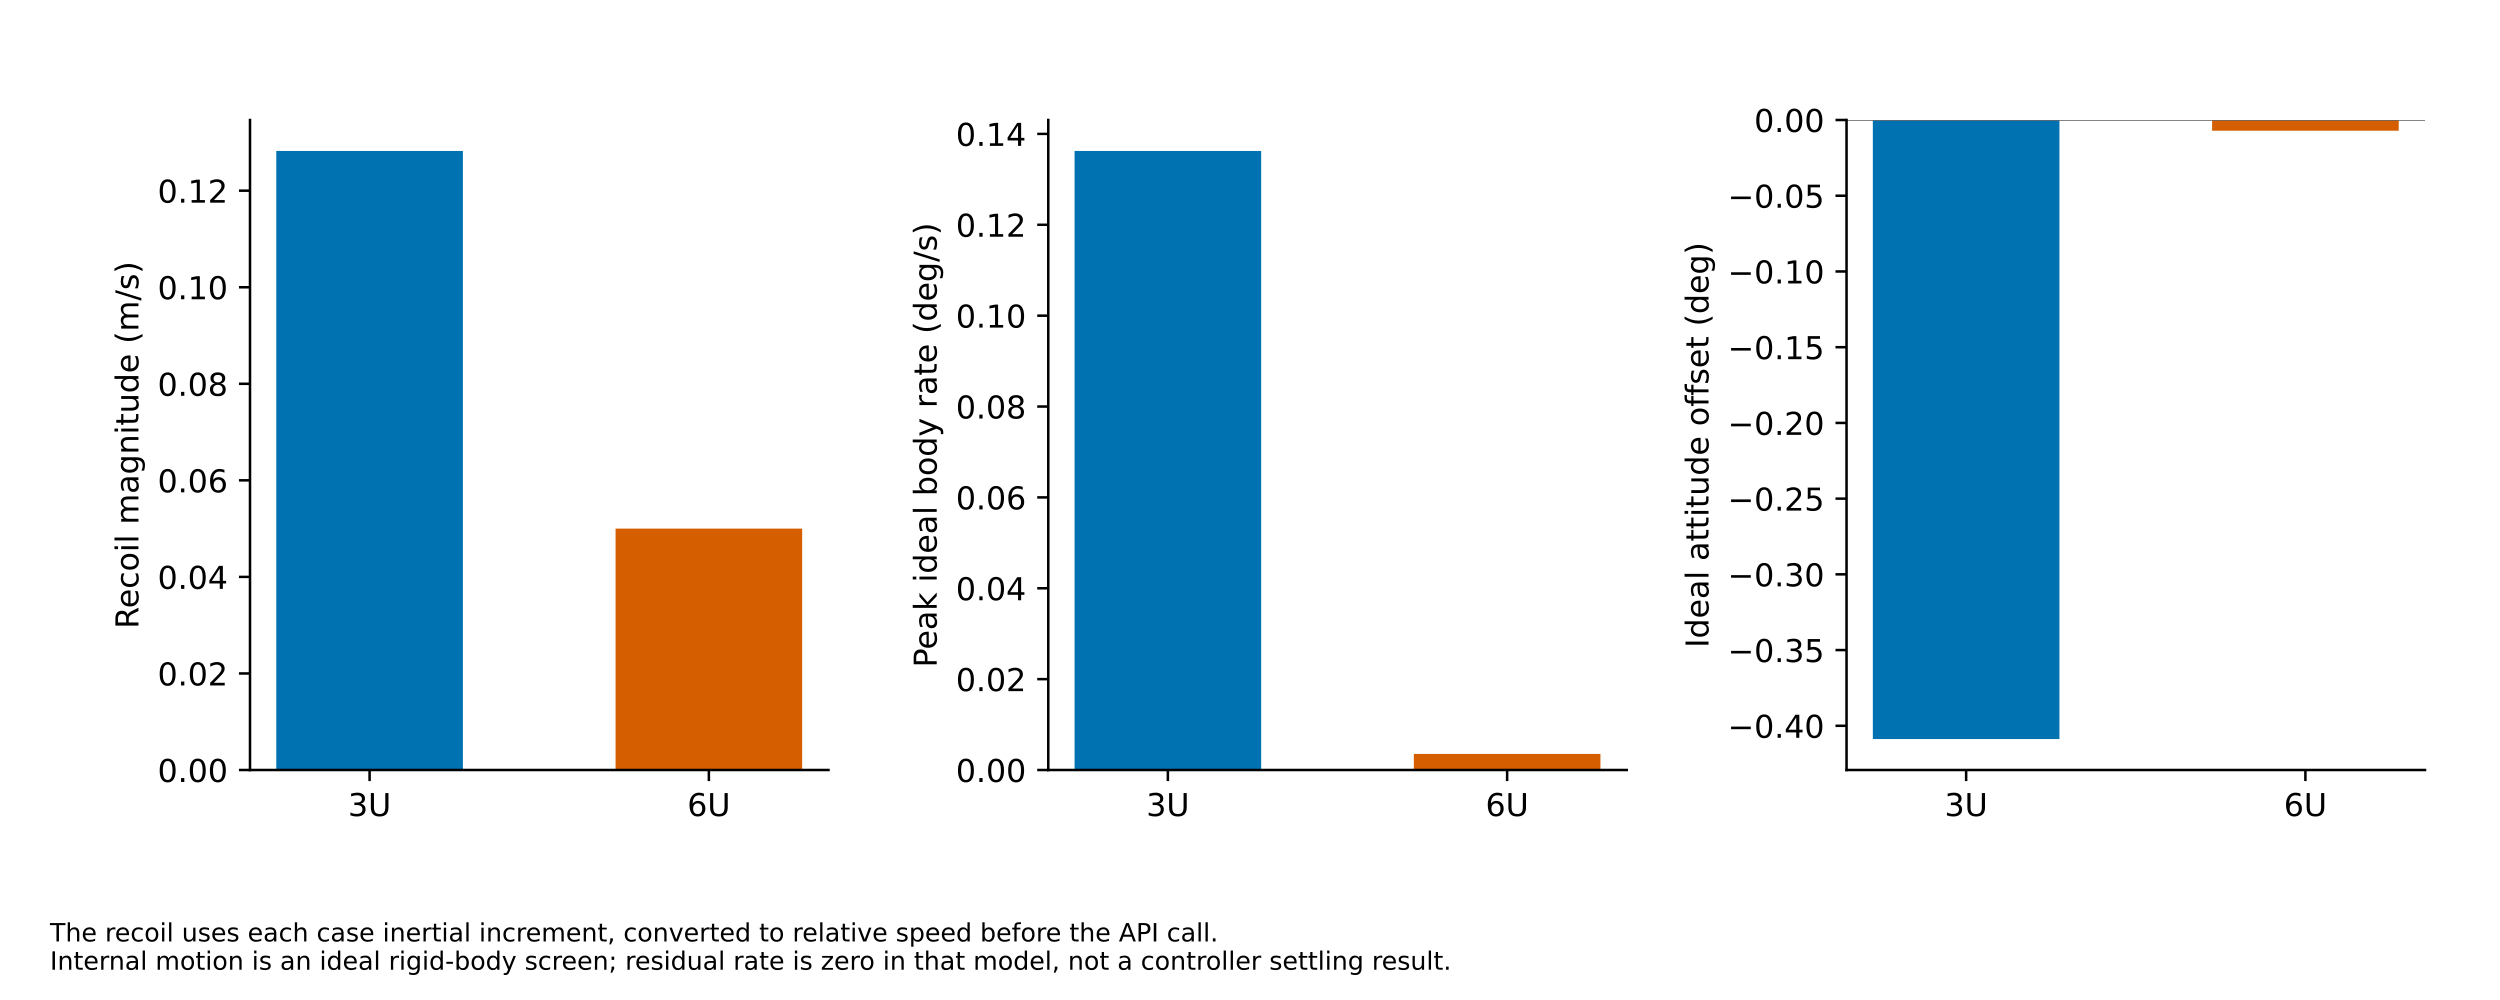
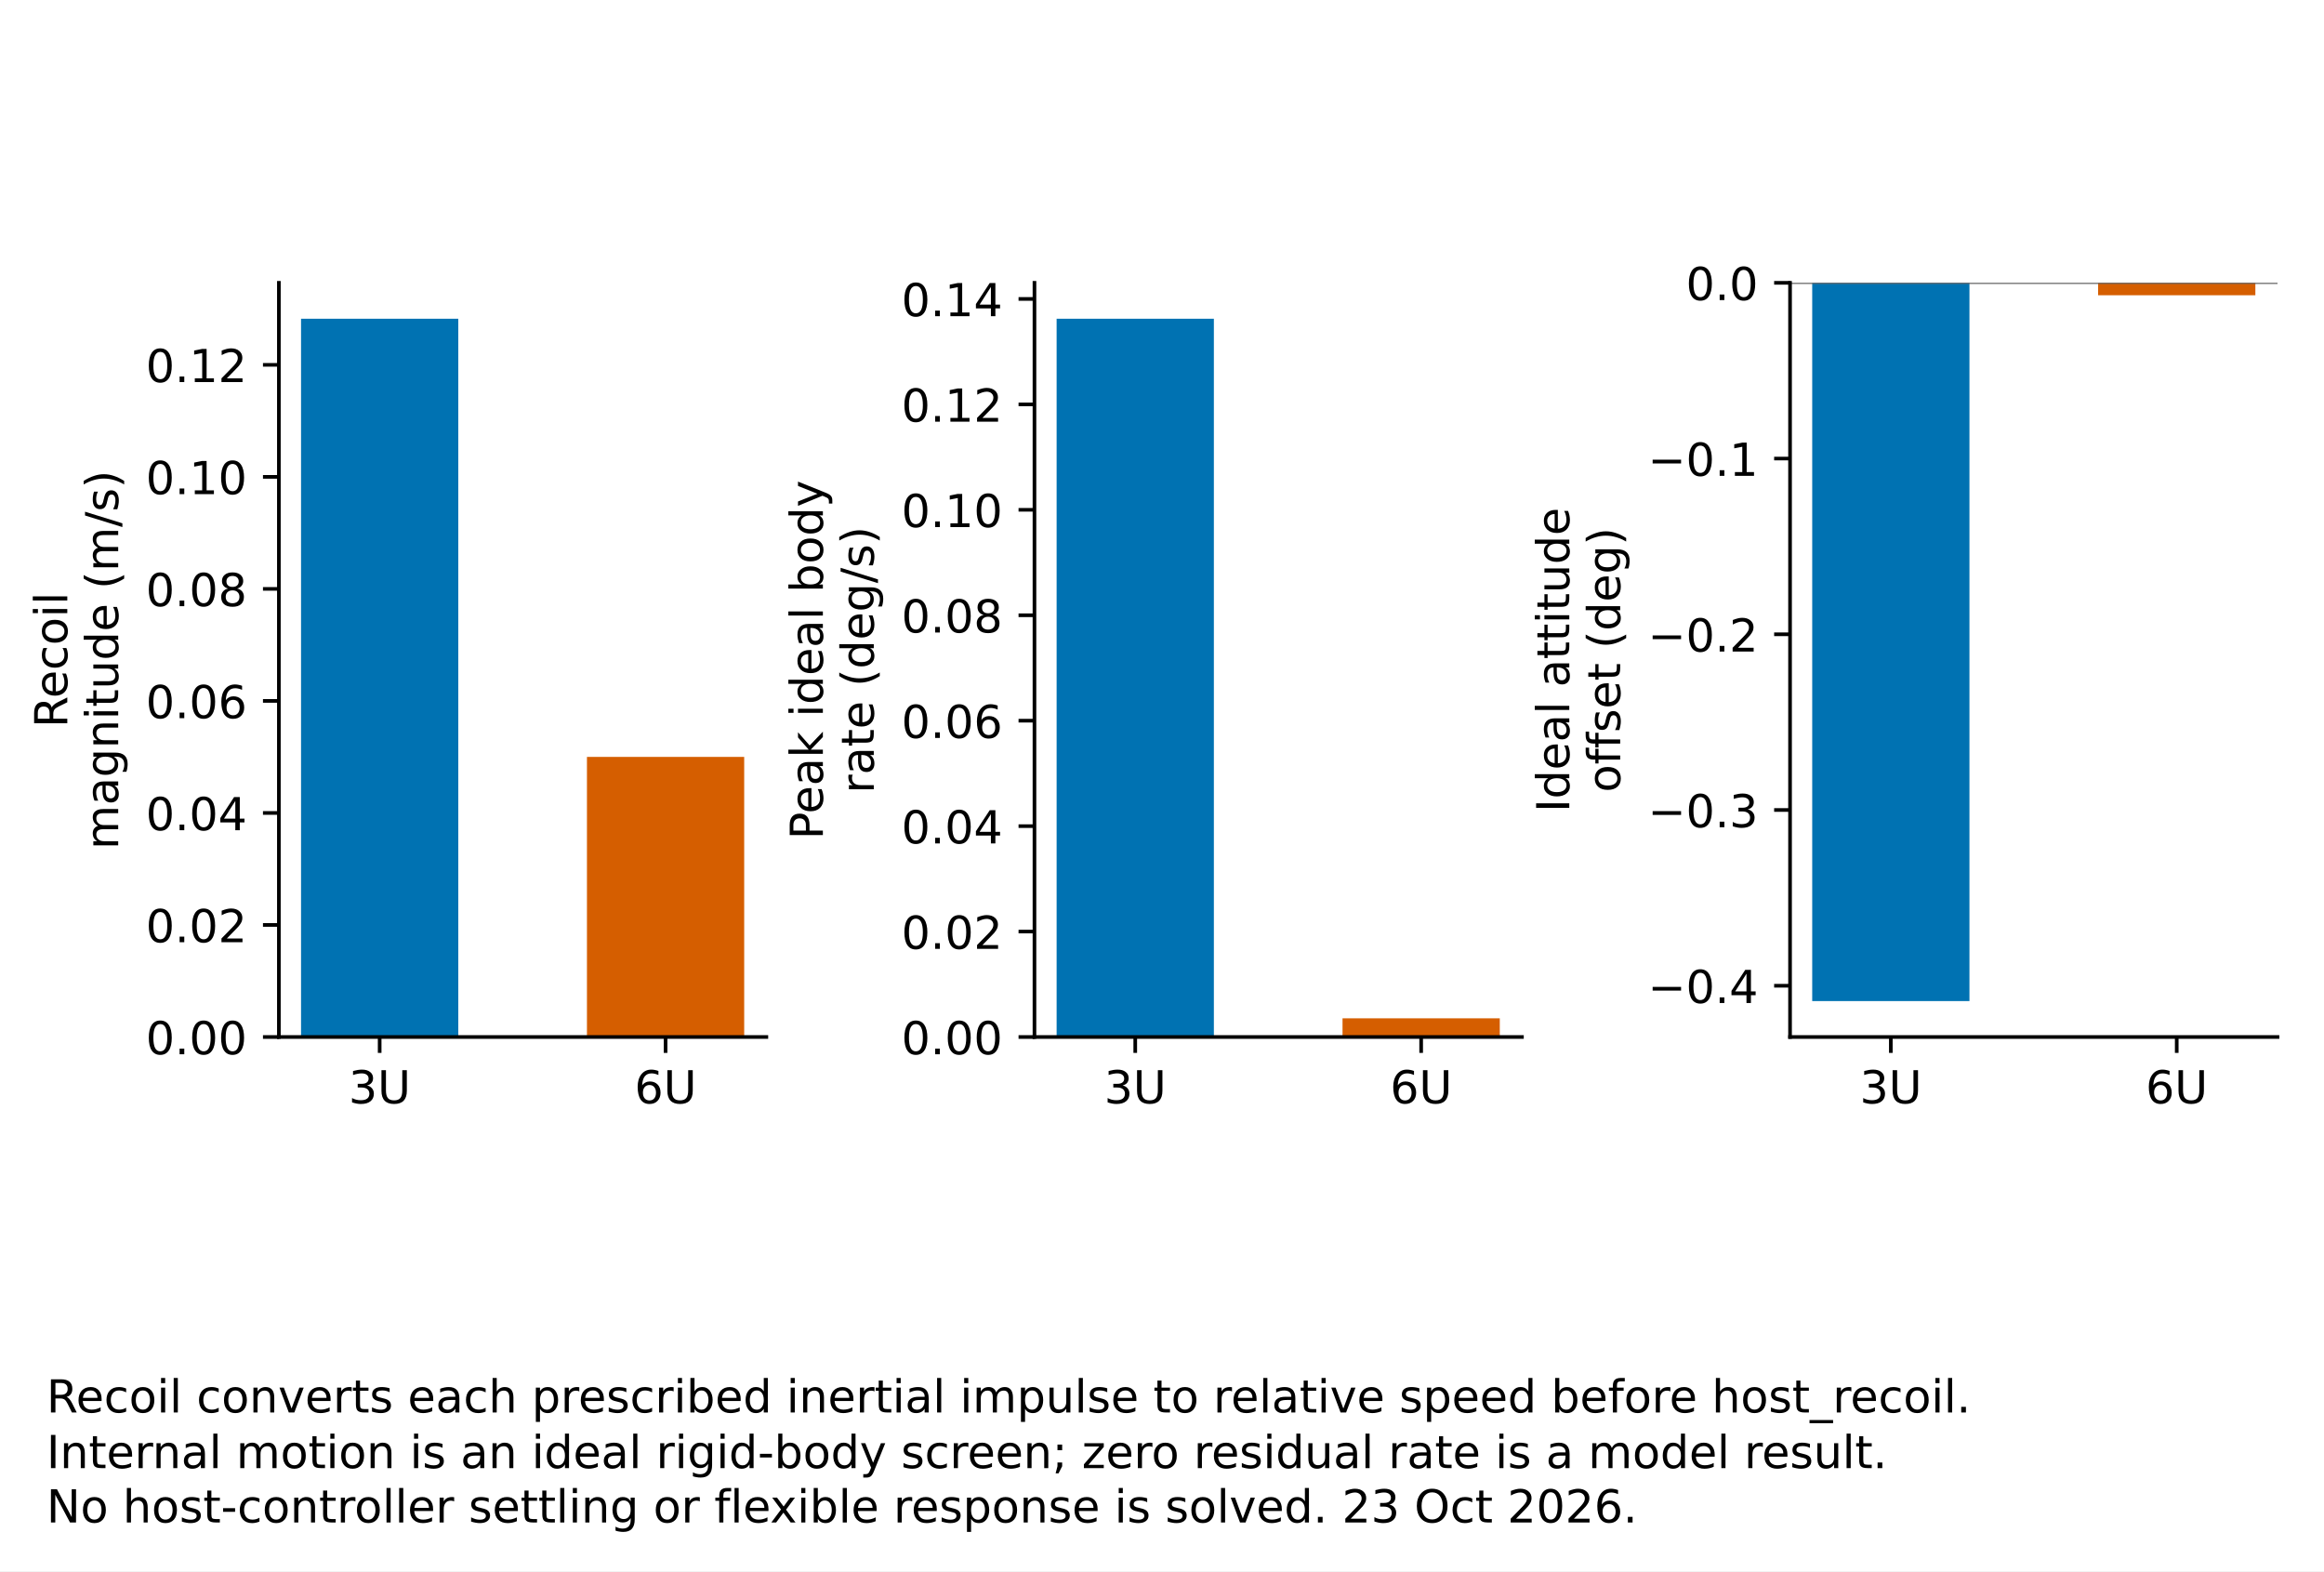
- <svg xmlns="http://www.w3.org/2000/svg" xmlns:xlink="http://www.w3.org/1999/xlink" width="792pt" height="316.8pt" viewBox="0 0 792 316.8" version="1.1">
+ <svg xmlns="http://www.w3.org/2000/svg" xmlns:xlink="http://www.w3.org/1999/xlink" width="511.2pt" height="345.6pt" viewBox="0 0 511.2 345.6" version="1.1">
  <defs>
    <style type="text/css">*{stroke-linejoin: round; stroke-linecap: butt}</style>
  </defs>
  <g id="figure_1">
    <g id="patch_1">
-       <path d="M 0 316.8 L 792 316.8 L 792 0 L 0 0 z " style="fill: #ffffff" />
+       <path d="M 0 345.6 L 511.2 345.6 L 511.2 0 L 0 0 z " style="fill: #ffffff" />
    </g>
    <g id="axes_1">
      <g id="patch_2">
-         <path d="M 79.2 243.936 L 262.455 243.936 L 262.455 38.016 L 79.2 38.016 z " style="fill: #ffffff" />
-       </g>
-       <g id="patch_3">
-         <path d="M 87.53 243.936 L 146.644 243.936 L 146.644 47.822 L 87.53 47.822 z " clip-path="url(#p32ae43f2ca)" style="fill: #0072b2" />
-       </g>
-       <g id="patch_4">
-         <path d="M 195.011 243.936 L 254.126 243.936 L 254.126 167.467 L 195.011 167.467 z " clip-path="url(#p32ae43f2ca)" style="fill: #d55e00" />
+         <path d="M 61.344 228.096 L 168.571 228.096 L 168.571 62.208 L 61.344 62.208 z " style="fill: #ffffff" />
      </g>
      <g id="matplotlib.axis_1">
        <g id="xtick_1">
          <g id="line2d_1">
            <defs>
              <path id="m3ff86016a6" d="M 0 0 L 0 3.5 " style="stroke: #000000; stroke-width: 0.8" />
            </defs>
            <g>
-               <use xlink:href="#m3ff86016a6" x="117.087" y="243.936" style="stroke: #000000; stroke-width: 0.8" />
+               <use xlink:href="#m3ff86016a6" x="83.513" y="228.096" style="stroke: #000000; stroke-width: 0.8" />
            </g>
          </g>
          <g id="text_1">
-             <text style="font-size: 10px; font-family: 'DejaVu Sans'; text-anchor: middle" x="117.087" y="258.534" transform="rotate(-0 117.0871 258.5344)">3U</text>
+             <text style="font-size: 10px; font-family: 'DejaVu Sans'; text-anchor: middle" x="83.513" y="242.694" transform="rotate(-0 83.5127 242.6944)">3U</text>
          </g>
        </g>
        <g id="xtick_2">
          <g id="line2d_2">
            <g>
-               <use xlink:href="#m3ff86016a6" x="224.568" y="243.936" style="stroke: #000000; stroke-width: 0.8" />
+               <use xlink:href="#m3ff86016a6" x="146.403" y="228.096" style="stroke: #000000; stroke-width: 0.8" />
            </g>
          </g>
          <g id="text_2">
-             <text style="font-size: 10px; font-family: 'DejaVu Sans'; text-anchor: middle" x="224.568" y="258.534" transform="rotate(-0 224.5682 258.5344)">6U</text>
+             <text style="font-size: 10px; font-family: 'DejaVu Sans'; text-anchor: middle" x="146.403" y="242.694" transform="rotate(-0 146.4026 242.6944)">6U</text>
          </g>
        </g>
      </g>
      <g id="matplotlib.axis_2">
        <g id="ytick_1">
          <g id="line2d_3">
            <defs>
              <path id="mac8dbd2779" d="M 0 0 L -3.5 0 " style="stroke: #000000; stroke-width: 0.8" />
            </defs>
            <g>
-               <use xlink:href="#mac8dbd2779" x="79.2" y="243.936" style="stroke: #000000; stroke-width: 0.8" />
+               <use xlink:href="#mac8dbd2779" x="61.344" y="228.096" style="stroke: #000000; stroke-width: 0.8" />
            </g>
          </g>
          <g id="text_3">
-             <text style="font-size: 10px; font-family: 'DejaVu Sans'; text-anchor: end" x="72.2" y="247.735" transform="rotate(-0 72.2 247.7352)">0.00</text>
+             <text style="font-size: 10px; font-family: 'DejaVu Sans'; text-anchor: end" x="54.344" y="231.895" transform="rotate(-0 54.344 231.8952)">0.00</text>
          </g>
        </g>
        <g id="ytick_2">
          <g id="line2d_4">
            <g>
-               <use xlink:href="#mac8dbd2779" x="79.2" y="213.349" style="stroke: #000000; stroke-width: 0.8" />
+               <use xlink:href="#mac8dbd2779" x="61.344" y="203.455" style="stroke: #000000; stroke-width: 0.8" />
            </g>
          </g>
          <g id="text_4">
-             <text style="font-size: 10px; font-family: 'DejaVu Sans'; text-anchor: end" x="72.2" y="217.148" transform="rotate(-0 72.2 217.1478)">0.02</text>
+             <text style="font-size: 10px; font-family: 'DejaVu Sans'; text-anchor: end" x="54.344" y="207.254" transform="rotate(-0 54.344 207.2542)">0.02</text>
          </g>
        </g>
        <g id="ytick_3">
          <g id="line2d_5">
            <g>
-               <use xlink:href="#mac8dbd2779" x="79.2" y="182.761" style="stroke: #000000; stroke-width: 0.8" />
+               <use xlink:href="#mac8dbd2779" x="61.344" y="178.814" style="stroke: #000000; stroke-width: 0.8" />
            </g>
          </g>
          <g id="text_5">
-             <text style="font-size: 10px; font-family: 'DejaVu Sans'; text-anchor: end" x="72.2" y="186.56" transform="rotate(-0 72.2 186.5604)">0.04</text>
+             <text style="font-size: 10px; font-family: 'DejaVu Sans'; text-anchor: end" x="54.344" y="182.613" transform="rotate(-0 54.344 182.6131)">0.04</text>
          </g>
        </g>
        <g id="ytick_4">
          <g id="line2d_6">
            <g>
-               <use xlink:href="#mac8dbd2779" x="79.2" y="152.174" style="stroke: #000000; stroke-width: 0.8" />
+               <use xlink:href="#mac8dbd2779" x="61.344" y="154.173" style="stroke: #000000; stroke-width: 0.8" />
            </g>
          </g>
          <g id="text_6">
-             <text style="font-size: 10px; font-family: 'DejaVu Sans'; text-anchor: end" x="72.2" y="155.973" transform="rotate(-0 72.2 155.973)">0.06</text>
+             <text style="font-size: 10px; font-family: 'DejaVu Sans'; text-anchor: end" x="54.344" y="157.972" transform="rotate(-0 54.344 157.9721)">0.06</text>
          </g>
        </g>
        <g id="ytick_5">
          <g id="line2d_7">
            <g>
-               <use xlink:href="#mac8dbd2779" x="79.2" y="121.586" style="stroke: #000000; stroke-width: 0.8" />
+               <use xlink:href="#mac8dbd2779" x="61.344" y="129.532" style="stroke: #000000; stroke-width: 0.8" />
            </g>
          </g>
          <g id="text_7">
-             <text style="font-size: 10px; font-family: 'DejaVu Sans'; text-anchor: end" x="72.2" y="125.386" transform="rotate(-0 72.2 125.3855)">0.08</text>
+             <text style="font-size: 10px; font-family: 'DejaVu Sans'; text-anchor: end" x="54.344" y="133.331" transform="rotate(-0 54.344 133.331)">0.08</text>
          </g>
        </g>
        <g id="ytick_6">
          <g id="line2d_8">
            <g>
-               <use xlink:href="#mac8dbd2779" x="79.2" y="90.999" style="stroke: #000000; stroke-width: 0.8" />
+               <use xlink:href="#mac8dbd2779" x="61.344" y="104.891" style="stroke: #000000; stroke-width: 0.8" />
            </g>
          </g>
          <g id="text_8">
-             <text style="font-size: 10px; font-family: 'DejaVu Sans'; text-anchor: end" x="72.2" y="94.798" transform="rotate(-0 72.2 94.79813)">0.10</text>
+             <text style="font-size: 10px; font-family: 'DejaVu Sans'; text-anchor: end" x="54.344" y="108.69" transform="rotate(-0 54.344 108.69)">0.10</text>
          </g>
        </g>
        <g id="ytick_7">
          <g id="line2d_9">
            <g>
-               <use xlink:href="#mac8dbd2779" x="79.2" y="60.411" style="stroke: #000000; stroke-width: 0.8" />
+               <use xlink:href="#mac8dbd2779" x="61.344" y="80.25" style="stroke: #000000; stroke-width: 0.8" />
            </g>
          </g>
          <g id="text_9">
-             <text style="font-size: 10px; font-family: 'DejaVu Sans'; text-anchor: end" x="72.2" y="64.211" transform="rotate(-0 72.2 64.21071)">0.12</text>
+             <text style="font-size: 10px; font-family: 'DejaVu Sans'; text-anchor: end" x="54.344" y="84.049" transform="rotate(-0 54.344 84.0489)">0.12</text>
          </g>
        </g>
        <g id="text_10">
-           <text style="font-size: 10px; font-family: 'DejaVu Sans'; text-anchor: middle" x="43.855" y="140.976" transform="rotate(-90 43.85469 140.976)">Recoil magnitude (m/s)</text>
-         </g>
+           <text style="font-size: 10px; font-family: 'DejaVu Sans'" transform="translate(14.80087 160.0645) rotate(-90)">Recoil</text>
+           <text style="font-size: 10px; font-family: 'DejaVu Sans'" transform="translate(25.99869 186.8481) rotate(-90)">magnitude (m/s)</text>
+         </g>
+       </g>
+       <g id="patch_3">
+         <path d="M 66.218 228.096 L 100.807 228.096 L 100.807 70.107 L 66.218 70.107 z " clip-path="url(#p4dcfca91d9)" style="fill: #0072b2" />
+       </g>
+       <g id="patch_4">
+         <path d="M 129.108 228.096 L 163.697 228.096 L 163.697 166.493 L 129.108 166.493 z " clip-path="url(#p4dcfca91d9)" style="fill: #d55e00" />
      </g>
      <g id="line2d_10">
-         <path d="M 79.2 243.936 L 262.455 243.936 " clip-path="url(#p32ae43f2ca)" style="fill: none; stroke: #666666; stroke-width: 0.5; stroke-linecap: square" />
+         <path d="M 61.344 228.096 L 168.571 228.096 " clip-path="url(#p4dcfca91d9)" style="fill: none; stroke: #666666; stroke-width: 0.5; stroke-linecap: square" />
      </g>
      <g id="patch_5">
-         <path d="M 79.2 243.936 L 79.2 38.016 " style="fill: none; stroke: #000000; stroke-width: 0.8; stroke-linejoin: miter; stroke-linecap: square" />
+         <path d="M 61.344 228.096 L 61.344 62.208 " style="fill: none; stroke: #000000; stroke-width: 0.8; stroke-linejoin: miter; stroke-linecap: square" />
      </g>
      <g id="patch_6">
-         <path d="M 79.2 243.936 L 262.455 243.936 " style="fill: none; stroke: #000000; stroke-width: 0.8; stroke-linejoin: miter; stroke-linecap: square" />
+         <path d="M 61.344 228.096 L 168.571 228.096 " style="fill: none; stroke: #000000; stroke-width: 0.8; stroke-linejoin: miter; stroke-linecap: square" />
      </g>
    </g>
    <g id="axes_2">
      <g id="patch_7">
-         <path d="M 332.092 243.936 L 515.348 243.936 L 515.348 38.016 L 332.092 38.016 z " style="fill: #ffffff" />
-       </g>
-       <g id="patch_8">
-         <path d="M 340.422 243.936 L 399.537 243.936 L 399.537 47.822 L 340.422 47.822 z " clip-path="url(#p4b1ce1bb5f)" style="fill: #0072b2" />
-       </g>
-       <g id="patch_9">
-         <path d="M 447.903 243.936 L 507.018 243.936 L 507.018 238.842 L 447.903 238.842 z " clip-path="url(#p4b1ce1bb5f)" style="fill: #d55e00" />
+         <path d="M 227.546 228.096 L 334.774 228.096 L 334.774 62.208 L 227.546 62.208 z " style="fill: #ffffff" />
      </g>
      <g id="matplotlib.axis_3">
        <g id="xtick_3">
          <g id="line2d_11">
            <g>
-               <use xlink:href="#m3ff86016a6" x="369.979" y="243.936" style="stroke: #000000; stroke-width: 0.8" />
+               <use xlink:href="#m3ff86016a6" x="249.715" y="228.096" style="stroke: #000000; stroke-width: 0.8" />
            </g>
          </g>
          <g id="text_11">
-             <text style="font-size: 10px; font-family: 'DejaVu Sans'; text-anchor: middle" x="369.979" y="258.534" transform="rotate(-0 369.9794 258.5344)">3U</text>
+             <text style="font-size: 10px; font-family: 'DejaVu Sans'; text-anchor: middle" x="249.715" y="242.694" transform="rotate(-0 249.715 242.6944)">3U</text>
          </g>
        </g>
        <g id="xtick_4">
          <g id="line2d_12">
            <g>
-               <use xlink:href="#m3ff86016a6" x="477.461" y="243.936" style="stroke: #000000; stroke-width: 0.8" />
+               <use xlink:href="#m3ff86016a6" x="312.605" y="228.096" style="stroke: #000000; stroke-width: 0.8" />
            </g>
          </g>
          <g id="text_12">
-             <text style="font-size: 10px; font-family: 'DejaVu Sans'; text-anchor: middle" x="477.461" y="258.534" transform="rotate(-0 477.4606 258.5344)">6U</text>
+             <text style="font-size: 10px; font-family: 'DejaVu Sans'; text-anchor: middle" x="312.605" y="242.694" transform="rotate(-0 312.605 242.6944)">6U</text>
          </g>
        </g>
      </g>
      <g id="matplotlib.axis_4">
        <g id="ytick_8">
          <g id="line2d_13">
            <g>
-               <use xlink:href="#mac8dbd2779" x="332.092" y="243.936" style="stroke: #000000; stroke-width: 0.8" />
+               <use xlink:href="#mac8dbd2779" x="227.546" y="228.096" style="stroke: #000000; stroke-width: 0.8" />
            </g>
          </g>
          <g id="text_13">
-             <text style="font-size: 10px; font-family: 'DejaVu Sans'; text-anchor: end" x="325.092" y="247.735" transform="rotate(-0 325.0923 247.7352)">0.00</text>
+             <text style="font-size: 10px; font-family: 'DejaVu Sans'; text-anchor: end" x="220.546" y="231.895" transform="rotate(-0 220.5463 231.8952)">0.00</text>
          </g>
        </g>
        <g id="ytick_9">
          <g id="line2d_14">
            <g>
-               <use xlink:href="#mac8dbd2779" x="332.092" y="215.148" style="stroke: #000000; stroke-width: 0.8" />
+               <use xlink:href="#mac8dbd2779" x="227.546" y="204.904" style="stroke: #000000; stroke-width: 0.8" />
            </g>
          </g>
          <g id="text_14">
-             <text style="font-size: 10px; font-family: 'DejaVu Sans'; text-anchor: end" x="325.092" y="218.947" transform="rotate(-0 325.0923 218.9471)">0.02</text>
+             <text style="font-size: 10px; font-family: 'DejaVu Sans'; text-anchor: end" x="220.546" y="208.704" transform="rotate(-0 220.5463 208.7036)">0.02</text>
          </g>
        </g>
        <g id="ytick_10">
          <g id="line2d_15">
            <g>
-               <use xlink:href="#mac8dbd2779" x="332.092" y="186.36" style="stroke: #000000; stroke-width: 0.8" />
+               <use xlink:href="#mac8dbd2779" x="227.546" y="181.713" style="stroke: #000000; stroke-width: 0.8" />
            </g>
          </g>
          <g id="text_15">
-             <text style="font-size: 10px; font-family: 'DejaVu Sans'; text-anchor: end" x="325.092" y="190.159" transform="rotate(-0 325.0923 190.1589)">0.04</text>
+             <text style="font-size: 10px; font-family: 'DejaVu Sans'; text-anchor: end" x="220.546" y="185.512" transform="rotate(-0 220.5463 185.5121)">0.04</text>
          </g>
        </g>
        <g id="ytick_11">
          <g id="line2d_16">
            <g>
-               <use xlink:href="#mac8dbd2779" x="332.092" y="157.572" style="stroke: #000000; stroke-width: 0.8" />
+               <use xlink:href="#mac8dbd2779" x="227.546" y="158.521" style="stroke: #000000; stroke-width: 0.8" />
            </g>
          </g>
          <g id="text_16">
-             <text style="font-size: 10px; font-family: 'DejaVu Sans'; text-anchor: end" x="325.092" y="161.371" transform="rotate(-0 325.0923 161.3707)">0.06</text>
+             <text style="font-size: 10px; font-family: 'DejaVu Sans'; text-anchor: end" x="220.546" y="162.32" transform="rotate(-0 220.5463 162.3205)">0.06</text>
          </g>
        </g>
        <g id="ytick_12">
          <g id="line2d_17">
            <g>
-               <use xlink:href="#mac8dbd2779" x="332.092" y="128.783" style="stroke: #000000; stroke-width: 0.8" />
+               <use xlink:href="#mac8dbd2779" x="227.546" y="135.33" style="stroke: #000000; stroke-width: 0.8" />
            </g>
          </g>
          <g id="text_17">
-             <text style="font-size: 10px; font-family: 'DejaVu Sans'; text-anchor: end" x="325.092" y="132.583" transform="rotate(-0 325.0923 132.5826)">0.08</text>
+             <text style="font-size: 10px; font-family: 'DejaVu Sans'; text-anchor: end" x="220.546" y="139.129" transform="rotate(-0 220.5463 139.1289)">0.08</text>
          </g>
        </g>
        <g id="ytick_13">
          <g id="line2d_18">
            <g>
-               <use xlink:href="#mac8dbd2779" x="332.092" y="99.995" style="stroke: #000000; stroke-width: 0.8" />
+               <use xlink:href="#mac8dbd2779" x="227.546" y="112.138" style="stroke: #000000; stroke-width: 0.8" />
            </g>
          </g>
          <g id="text_18">
-             <text style="font-size: 10px; font-family: 'DejaVu Sans'; text-anchor: end" x="325.092" y="103.794" transform="rotate(-0 325.0923 103.7944)">0.10</text>
+             <text style="font-size: 10px; font-family: 'DejaVu Sans'; text-anchor: end" x="220.546" y="115.937" transform="rotate(-0 220.5463 115.9373)">0.10</text>
          </g>
        </g>
        <g id="ytick_14">
          <g id="line2d_19">
            <g>
-               <use xlink:href="#mac8dbd2779" x="332.092" y="71.207" style="stroke: #000000; stroke-width: 0.8" />
+               <use xlink:href="#mac8dbd2779" x="227.546" y="88.947" style="stroke: #000000; stroke-width: 0.8" />
            </g>
          </g>
          <g id="text_19">
-             <text style="font-size: 10px; font-family: 'DejaVu Sans'; text-anchor: end" x="325.092" y="75.006" transform="rotate(-0 325.0923 75.00626)">0.12</text>
+             <text style="font-size: 10px; font-family: 'DejaVu Sans'; text-anchor: end" x="220.546" y="92.746" transform="rotate(-0 220.5463 92.74574)">0.12</text>
          </g>
        </g>
        <g id="ytick_15">
          <g id="line2d_20">
            <g>
-               <use xlink:href="#mac8dbd2779" x="332.092" y="42.419" style="stroke: #000000; stroke-width: 0.8" />
+               <use xlink:href="#mac8dbd2779" x="227.546" y="65.755" style="stroke: #000000; stroke-width: 0.8" />
            </g>
          </g>
          <g id="text_20">
-             <text style="font-size: 10px; font-family: 'DejaVu Sans'; text-anchor: end" x="325.092" y="46.218" transform="rotate(-0 325.0923 46.2181)">0.14</text>
+             <text style="font-size: 10px; font-family: 'DejaVu Sans'; text-anchor: end" x="220.546" y="69.554" transform="rotate(-0 220.5463 69.55415)">0.14</text>
          </g>
        </g>
        <g id="text_21">
-           <text style="font-size: 10px; font-family: 'DejaVu Sans'; text-anchor: middle" x="296.747" y="140.976" transform="rotate(-90 296.747 140.976)">Peak ideal body rate (deg/s)</text>
-         </g>
+           <text style="font-size: 10px; font-family: 'DejaVu Sans'" transform="translate(181.0032 184.6598) rotate(-90)">Peak ideal body</text>
+           <text style="font-size: 10px; font-family: 'DejaVu Sans'" transform="translate(192.201 174.5129) rotate(-90)">rate (deg/s)</text>
+         </g>
+       </g>
+       <g id="patch_8">
+         <path d="M 232.42 228.096 L 267.01 228.096 L 267.01 70.107 L 232.42 70.107 z " clip-path="url(#p9fab5275dc)" style="fill: #0072b2" />
+       </g>
+       <g id="patch_9">
+         <path d="M 295.31 228.096 L 329.9 228.096 L 329.9 223.992 L 295.31 223.992 z " clip-path="url(#p9fab5275dc)" style="fill: #d55e00" />
      </g>
      <g id="line2d_21">
-         <path d="M 332.092 243.936 L 515.348 243.936 " clip-path="url(#p4b1ce1bb5f)" style="fill: none; stroke: #666666; stroke-width: 0.5; stroke-linecap: square" />
+         <path d="M 227.546 228.096 L 334.774 228.096 " clip-path="url(#p9fab5275dc)" style="fill: none; stroke: #666666; stroke-width: 0.5; stroke-linecap: square" />
      </g>
      <g id="patch_10">
-         <path d="M 332.092 243.936 L 332.092 38.016 " style="fill: none; stroke: #000000; stroke-width: 0.8; stroke-linejoin: miter; stroke-linecap: square" />
+         <path d="M 227.546 228.096 L 227.546 62.208 " style="fill: none; stroke: #000000; stroke-width: 0.8; stroke-linejoin: miter; stroke-linecap: square" />
      </g>
      <g id="patch_11">
-         <path d="M 332.092 243.936 L 515.348 243.936 " style="fill: none; stroke: #000000; stroke-width: 0.8; stroke-linejoin: miter; stroke-linecap: square" />
+         <path d="M 227.546 228.096 L 334.774 228.096 " style="fill: none; stroke: #000000; stroke-width: 0.8; stroke-linejoin: miter; stroke-linecap: square" />
      </g>
    </g>
    <g id="axes_3">
      <g id="patch_12">
-         <path d="M 584.985 243.936 L 768.24 243.936 L 768.24 38.016 L 584.985 38.016 z " style="fill: #ffffff" />
-       </g>
-       <g id="patch_13">
-         <path d="M 593.314 38.016 L 652.429 38.016 L 652.429 234.13 L 593.314 234.13 z " clip-path="url(#p79f42a8eb3)" style="fill: #0072b2" />
-       </g>
-       <g id="patch_14">
-         <path d="M 700.796 38.016 L 759.91 38.016 L 759.91 41.412 L 700.796 41.412 z " clip-path="url(#p79f42a8eb3)" style="fill: #d55e00" />
+         <path d="M 393.749 228.096 L 500.976 228.096 L 500.976 62.208 L 393.749 62.208 z " style="fill: #ffffff" />
      </g>
      <g id="matplotlib.axis_5">
        <g id="xtick_5">
          <g id="line2d_22">
            <g>
-               <use xlink:href="#m3ff86016a6" x="622.872" y="243.936" style="stroke: #000000; stroke-width: 0.8" />
+               <use xlink:href="#m3ff86016a6" x="415.917" y="228.096" style="stroke: #000000; stroke-width: 0.8" />
            </g>
          </g>
          <g id="text_22">
-             <text style="font-size: 10px; font-family: 'DejaVu Sans'; text-anchor: middle" x="622.872" y="258.534" transform="rotate(-0 622.8718 258.5344)">3U</text>
+             <text style="font-size: 10px; font-family: 'DejaVu Sans'; text-anchor: middle" x="415.917" y="242.694" transform="rotate(-0 415.9174 242.6944)">3U</text>
          </g>
        </g>
        <g id="xtick_6">
          <g id="line2d_23">
            <g>
-               <use xlink:href="#m3ff86016a6" x="730.353" y="243.936" style="stroke: #000000; stroke-width: 0.8" />
+               <use xlink:href="#m3ff86016a6" x="478.807" y="228.096" style="stroke: #000000; stroke-width: 0.8" />
            </g>
          </g>
          <g id="text_23">
-             <text style="font-size: 10px; font-family: 'DejaVu Sans'; text-anchor: middle" x="730.353" y="258.534" transform="rotate(-0 730.3529 258.5344)">6U</text>
+             <text style="font-size: 10px; font-family: 'DejaVu Sans'; text-anchor: middle" x="478.807" y="242.694" transform="rotate(-0 478.8073 242.6944)">6U</text>
          </g>
        </g>
      </g>
      <g id="matplotlib.axis_6">
        <g id="ytick_16">
          <g id="line2d_24">
            <g>
-               <use xlink:href="#mac8dbd2779" x="584.985" y="229.937" style="stroke: #000000; stroke-width: 0.8" />
+               <use xlink:href="#mac8dbd2779" x="393.749" y="216.819" style="stroke: #000000; stroke-width: 0.8" />
            </g>
          </g>
          <g id="text_24">
-             <text style="font-size: 10px; font-family: 'DejaVu Sans'; text-anchor: end" x="577.985" y="233.736" transform="rotate(-0 577.9847 233.7363)">−0.40</text>
+             <text style="font-size: 10px; font-family: 'DejaVu Sans'; text-anchor: end" x="386.749" y="220.618" transform="rotate(-0 386.7487 220.6178)">−0.4</text>
          </g>
        </g>
        <g id="ytick_17">
          <g id="line2d_25">
            <g>
-               <use xlink:href="#mac8dbd2779" x="584.985" y="205.947" style="stroke: #000000; stroke-width: 0.8" />
+               <use xlink:href="#mac8dbd2779" x="393.749" y="178.166" style="stroke: #000000; stroke-width: 0.8" />
            </g>
          </g>
          <g id="text_25">
-             <text style="font-size: 10px; font-family: 'DejaVu Sans'; text-anchor: end" x="577.985" y="209.746" transform="rotate(-0 577.9847 209.7462)">−0.35</text>
+             <text style="font-size: 10px; font-family: 'DejaVu Sans'; text-anchor: end" x="386.749" y="181.965" transform="rotate(-0 386.7487 181.9651)">−0.3</text>
          </g>
        </g>
        <g id="ytick_18">
          <g id="line2d_26">
            <g>
-               <use xlink:href="#mac8dbd2779" x="584.985" y="181.957" style="stroke: #000000; stroke-width: 0.8" />
+               <use xlink:href="#mac8dbd2779" x="393.749" y="139.513" style="stroke: #000000; stroke-width: 0.8" />
            </g>
          </g>
          <g id="text_26">
-             <text style="font-size: 10px; font-family: 'DejaVu Sans'; text-anchor: end" x="577.985" y="185.756" transform="rotate(-0 577.9847 185.756)">−0.30</text>
+             <text style="font-size: 10px; font-family: 'DejaVu Sans'; text-anchor: end" x="386.749" y="143.312" transform="rotate(-0 386.7487 143.3125)">−0.2</text>
          </g>
        </g>
        <g id="ytick_19">
          <g id="line2d_27">
            <g>
-               <use xlink:href="#mac8dbd2779" x="584.985" y="157.967" style="stroke: #000000; stroke-width: 0.8" />
+               <use xlink:href="#mac8dbd2779" x="393.749" y="100.861" style="stroke: #000000; stroke-width: 0.8" />
            </g>
          </g>
          <g id="text_27">
-             <text style="font-size: 10px; font-family: 'DejaVu Sans'; text-anchor: end" x="577.985" y="161.766" transform="rotate(-0 577.9847 161.7659)">−0.25</text>
+             <text style="font-size: 10px; font-family: 'DejaVu Sans'; text-anchor: end" x="386.749" y="104.66" transform="rotate(-0 386.7487 104.6599)">−0.1</text>
          </g>
        </g>
        <g id="ytick_20">
          <g id="line2d_28">
            <g>
-               <use xlink:href="#mac8dbd2779" x="584.985" y="133.977" style="stroke: #000000; stroke-width: 0.8" />
+               <use xlink:href="#mac8dbd2779" x="393.749" y="62.208" style="stroke: #000000; stroke-width: 0.8" />
            </g>
          </g>
          <g id="text_28">
-             <text style="font-size: 10px; font-family: 'DejaVu Sans'; text-anchor: end" x="577.985" y="137.776" transform="rotate(-0 577.9847 137.7758)">−0.20</text>
-           </g>
-         </g>
-         <g id="ytick_21">
-           <g id="line2d_29">
-             <g>
-               <use xlink:href="#mac8dbd2779" x="584.985" y="109.986" style="stroke: #000000; stroke-width: 0.8" />
-             </g>
-           </g>
-           <g id="text_29">
-             <text style="font-size: 10px; font-family: 'DejaVu Sans'; text-anchor: end" x="577.985" y="113.786" transform="rotate(-0 577.9847 113.7856)">−0.15</text>
-           </g>
-         </g>
-         <g id="ytick_22">
-           <g id="line2d_30">
-             <g>
-               <use xlink:href="#mac8dbd2779" x="584.985" y="85.996" style="stroke: #000000; stroke-width: 0.8" />
-             </g>
-           </g>
-           <g id="text_30">
-             <text style="font-size: 10px; font-family: 'DejaVu Sans'; text-anchor: end" x="577.985" y="89.795" transform="rotate(-0 577.9847 89.79548)">−0.10</text>
-           </g>
-         </g>
-         <g id="ytick_23">
-           <g id="line2d_31">
-             <g>
-               <use xlink:href="#mac8dbd2779" x="584.985" y="62.006" style="stroke: #000000; stroke-width: 0.8" />
-             </g>
-           </g>
-           <g id="text_31">
-             <text style="font-size: 10px; font-family: 'DejaVu Sans'; text-anchor: end" x="577.985" y="65.805" transform="rotate(-0 577.9847 65.80535)">−0.05</text>
-           </g>
-         </g>
-         <g id="ytick_24">
-           <g id="line2d_32">
-             <g>
-               <use xlink:href="#mac8dbd2779" x="584.985" y="38.016" style="stroke: #000000; stroke-width: 0.8" />
-             </g>
-           </g>
-           <g id="text_32">
-             <text style="font-size: 10px; font-family: 'DejaVu Sans'; text-anchor: end" x="577.985" y="41.815" transform="rotate(-0 577.9847 41.81522)">0.00</text>
-           </g>
-         </g>
-         <g id="text_33">
-           <text style="font-size: 10px; font-family: 'DejaVu Sans'; text-anchor: middle" x="541.26" y="140.976" transform="rotate(-90 541.2597 140.976)">Ideal attitude offset (deg)</text>
-         </g>
-       </g>
-       <g id="line2d_33">
-         <path d="M 584.985 38.016 L 768.24 38.016 " clip-path="url(#p79f42a8eb3)" style="fill: none; stroke: #666666; stroke-width: 0.5; stroke-linecap: square" />
+             <text style="font-size: 10px; font-family: 'DejaVu Sans'; text-anchor: end" x="386.749" y="66.007" transform="rotate(-0 386.7487 66.00722)">0.0</text>
+           </g>
+         </g>
+         <g id="text_29">
+           <text style="font-size: 10px; font-family: 'DejaVu Sans'" transform="translate(345.1884 178.6731) rotate(-90)">Ideal attitude</text>
+           <text style="font-size: 10px; font-family: 'DejaVu Sans'" transform="translate(356.3862 174.2887) rotate(-90)">offset (deg)</text>
+         </g>
+       </g>
+       <g id="patch_13">
+         <path d="M 398.623 62.208 L 433.212 62.208 L 433.212 220.197 L 398.623 220.197 z " clip-path="url(#p15a9812da3)" style="fill: #0072b2" />
+       </g>
+       <g id="patch_14">
+         <path d="M 461.513 62.208 L 496.102 62.208 L 496.102 64.944 L 461.513 64.944 z " clip-path="url(#p15a9812da3)" style="fill: #d55e00" />
+       </g>
+       <g id="line2d_29">
+         <path d="M 393.749 62.208 L 500.976 62.208 " clip-path="url(#p15a9812da3)" style="fill: none; stroke: #666666; stroke-width: 0.5; stroke-linecap: square" />
      </g>
      <g id="patch_15">
-         <path d="M 584.985 243.936 L 584.985 38.016 " style="fill: none; stroke: #000000; stroke-width: 0.8; stroke-linejoin: miter; stroke-linecap: square" />
+         <path d="M 393.749 228.096 L 393.749 62.208 " style="fill: none; stroke: #000000; stroke-width: 0.8; stroke-linejoin: miter; stroke-linecap: square" />
      </g>
      <g id="patch_16">
-         <path d="M 584.985 243.936 L 768.24 243.936 " style="fill: none; stroke: #000000; stroke-width: 0.8; stroke-linejoin: miter; stroke-linecap: square" />
-       </g>
-     </g>
-     <g id="text_34">
-       <text style="font-size: 8px; font-family: 'DejaVu Sans'" transform="translate(15.84 298.258)">The recoil uses each case inertial increment, converted to relative speed before the API call.</text>
-       <text style="font-size: 8px; font-family: 'DejaVu Sans'" transform="translate(15.84 307.2163)">Internal motion is an ideal rigid-body screen; residual rate is zero in that model, not a controller settling result.</text>
+         <path d="M 393.749 228.096 L 500.976 228.096 " style="fill: none; stroke: #000000; stroke-width: 0.8; stroke-linejoin: miter; stroke-linecap: square" />
+       </g>
+     </g>
+     <g id="text_30">
+       <text style="font-size: 10px; font-family: 'DejaVu Sans'" transform="translate(10.224 310.6869)">Recoil converts each prescribed inertial impulse to relative speed before host_recoil.</text>
+       <text style="font-size: 10px; font-family: 'DejaVu Sans'" transform="translate(10.224 322.9227)">Internal motion is an ideal rigid-body screen; zero residual rate is a model result.</text>
+       <text style="font-size: 10px; font-family: 'DejaVu Sans'" transform="translate(10.224 334.8803)">No host-controller settling or flexible response is solved. 23 Oct 2026.</text>
    </g>
  </g>
  <defs>
-     <clipPath id="p32ae43f2ca">
-       <rect x="79.2" y="38.016" width="183.255" height="205.92" />
+     <clipPath id="p4dcfca91d9">
+       <rect x="61.344" y="62.208" width="107.227" height="165.888" />
    </clipPath>
-     <clipPath id="p4b1ce1bb5f">
-       <rect x="332.092" y="38.016" width="183.255" height="205.92" />
+     <clipPath id="p9fab5275dc">
+       <rect x="227.546" y="62.208" width="107.227" height="165.888" />
    </clipPath>
-     <clipPath id="p79f42a8eb3">
-       <rect x="584.985" y="38.016" width="183.255" height="205.92" />
+     <clipPath id="p15a9812da3">
+       <rect x="393.749" y="62.208" width="107.227" height="165.888" />
    </clipPath>
  </defs>
</svg>
